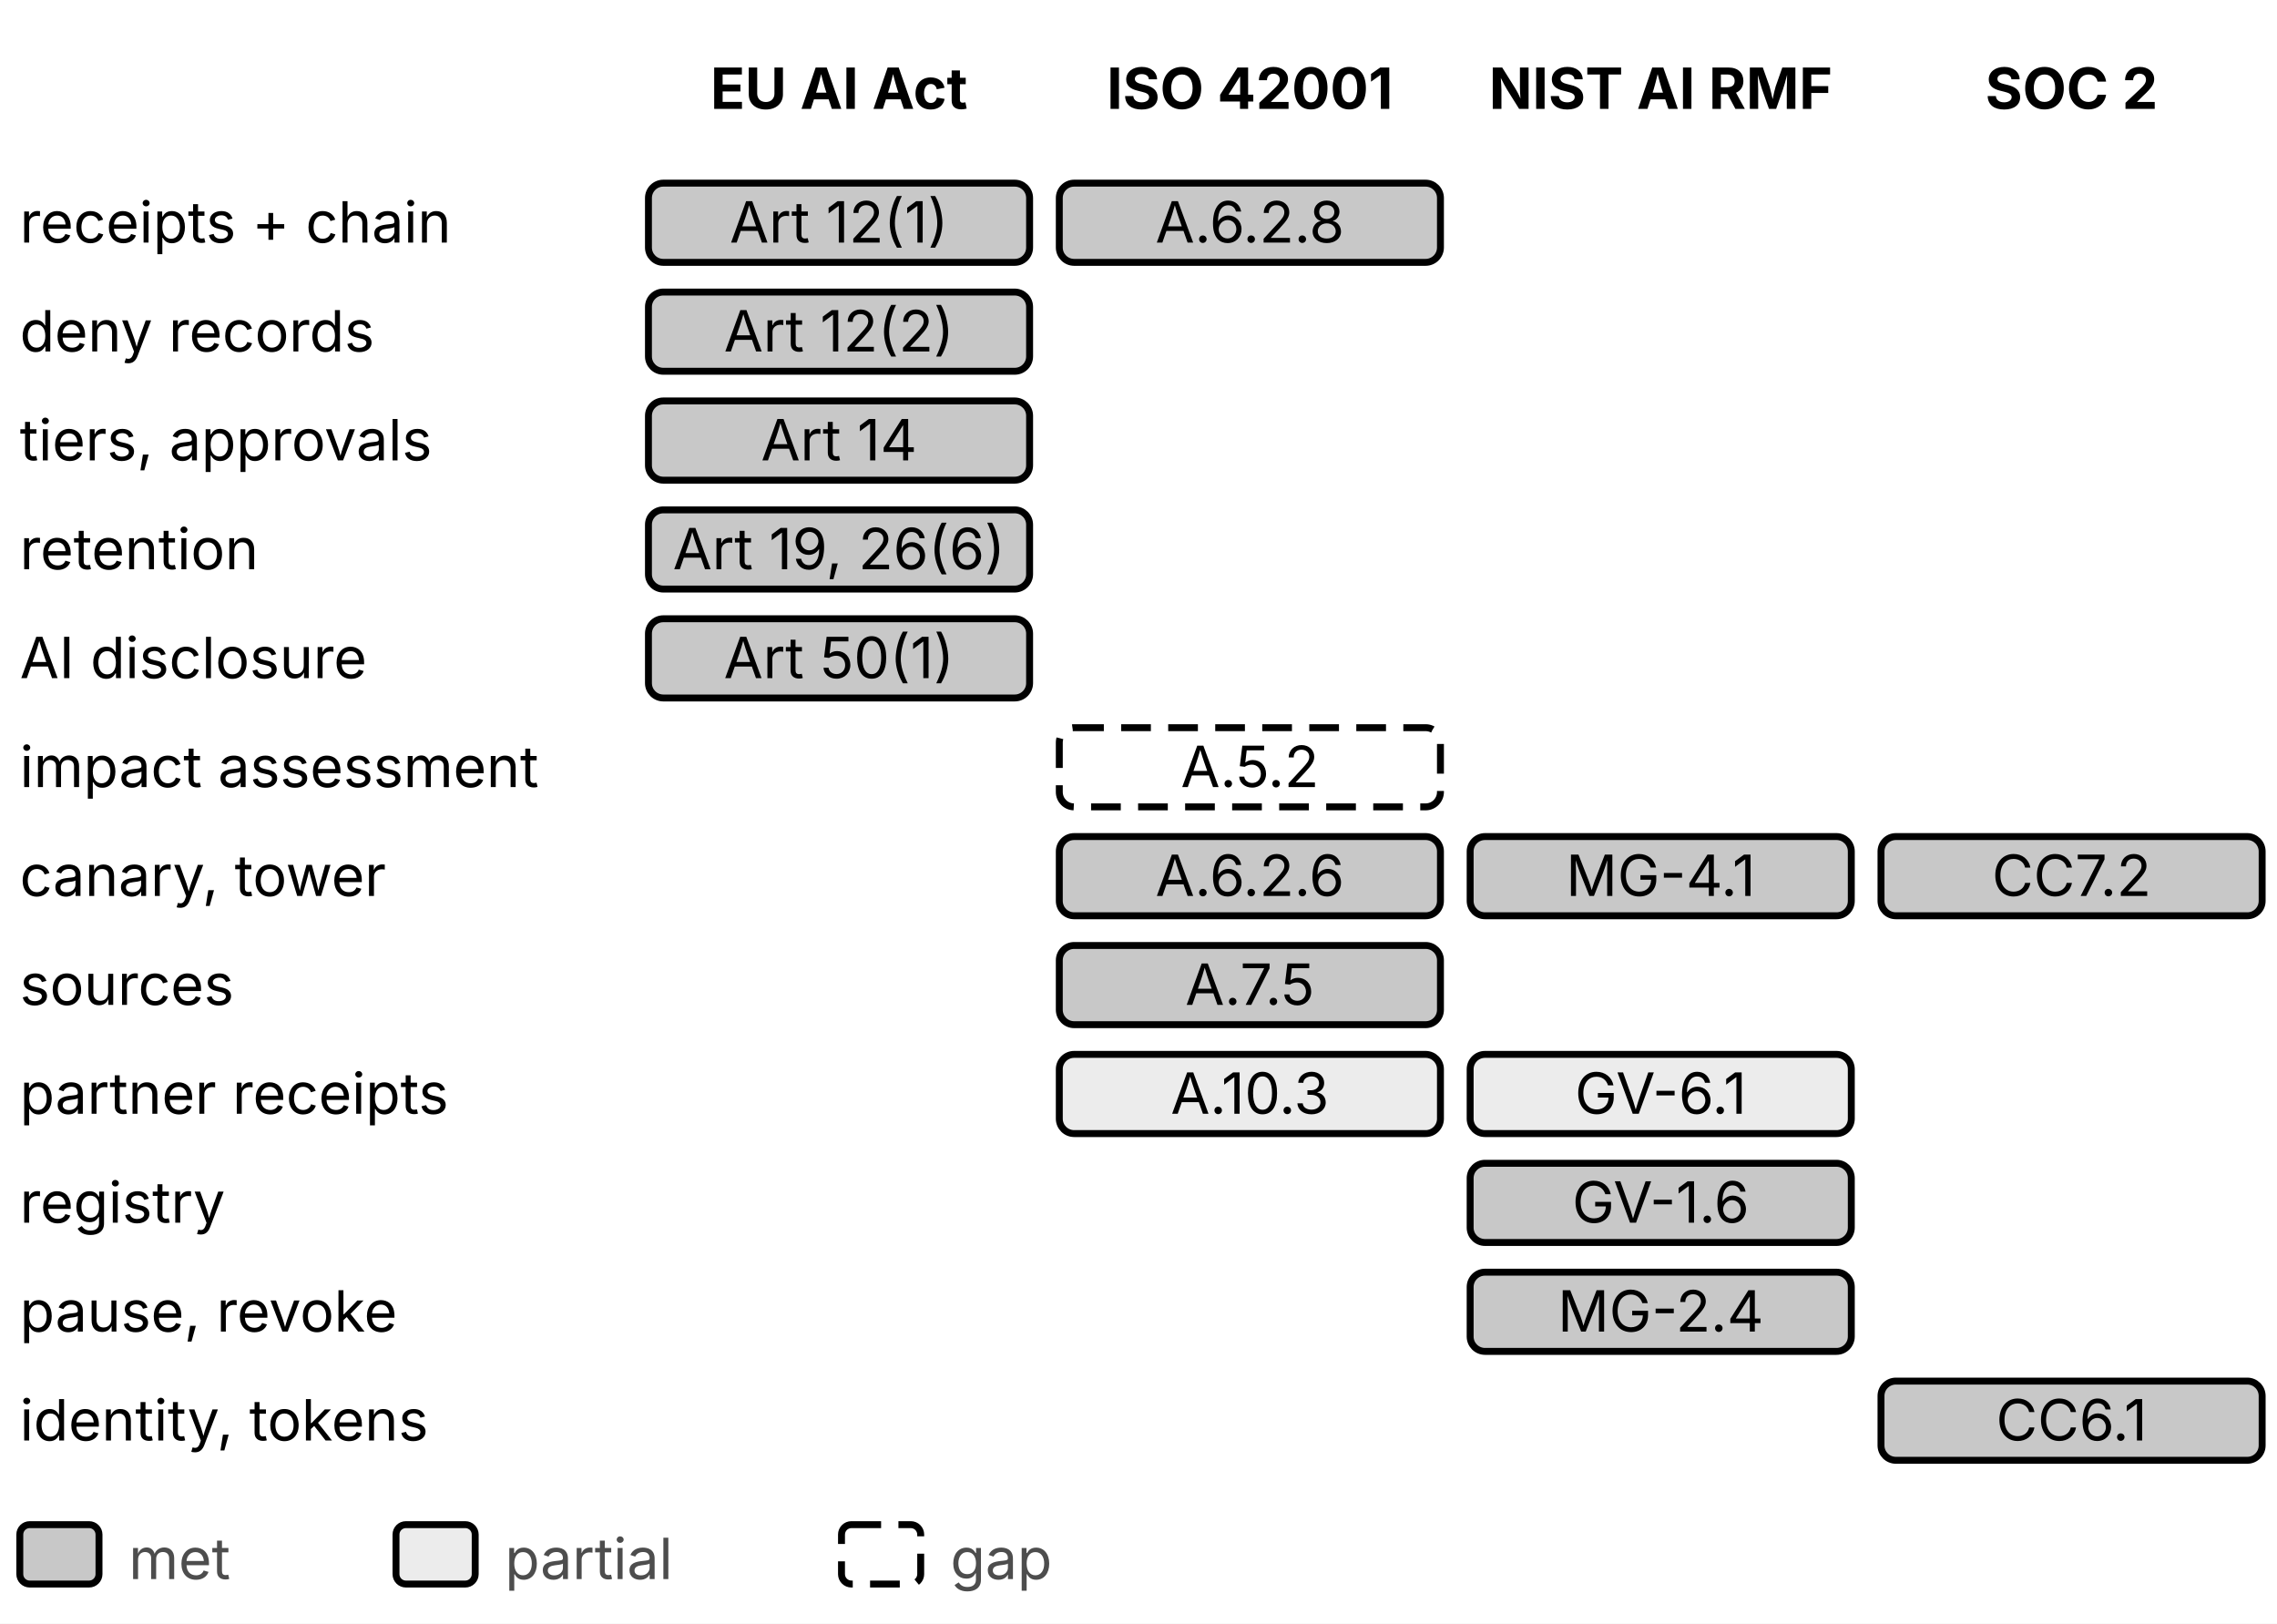
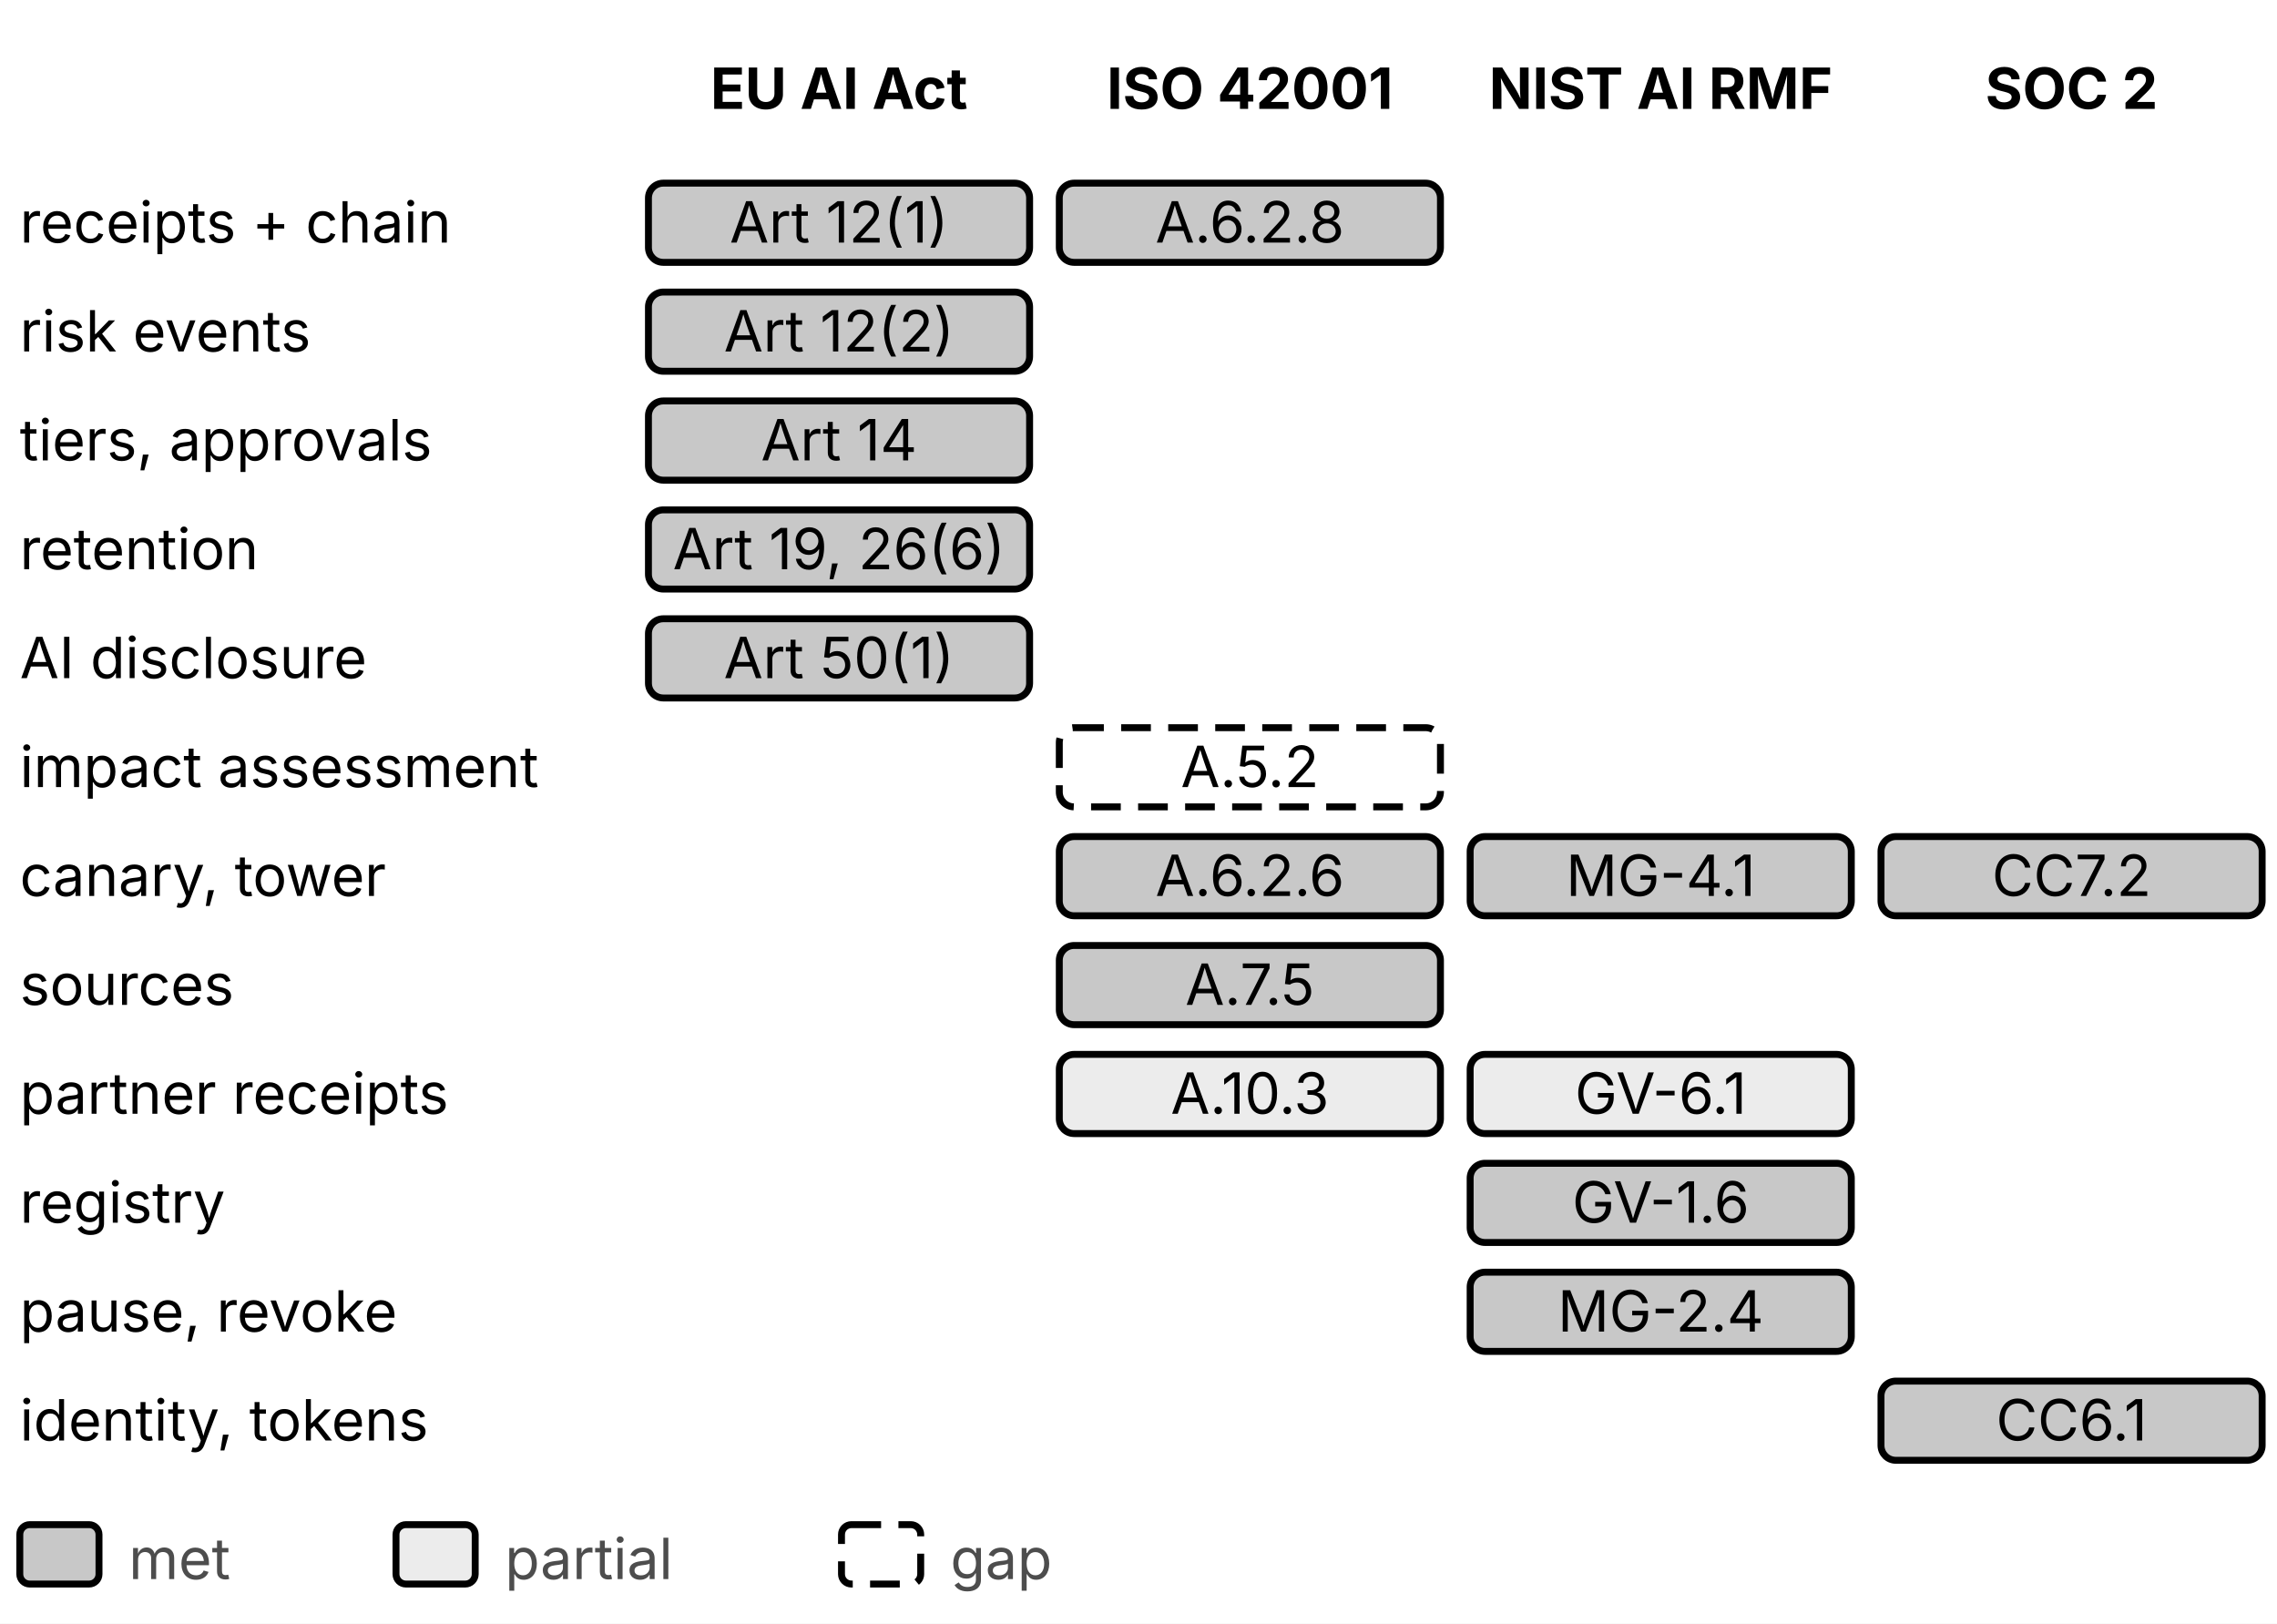
<svg xmlns="http://www.w3.org/2000/svg" width="4.6in" height="3.28in" viewBox="0 0 460 328">
  <defs>
    <marker id="call" viewBox="0 0 10 10" refX="9" refY="5" markerWidth="7" markerHeight="7" orient="auto-start-reverse">
      <path d="M0,0 L10,5 L0,10 z" fill="#000000" />
    </marker>
    <marker id="trace" viewBox="0 0 10 10" refX="9" refY="5" markerWidth="8" markerHeight="8" orient="auto-start-reverse">
      <path d="M1,1 L9,5 L1,9" fill="none" stroke="#000000" stroke-width="1.3" />
    </marker>
  </defs>
  <rect width="460" height="328" fill="#ffffff" />
  <text x="169.5" y="22.0" font-family="Inter, 'DejaVu Sans', sans-serif" font-size="11.5" font-weight="700" text-anchor="middle" fill="#000000">EU AI Act</text>
  <text x="252.5" y="22.0" font-family="Inter, 'DejaVu Sans', sans-serif" font-size="11.5" font-weight="700" text-anchor="middle" fill="#000000">ISO 42001</text>
  <text x="335.5" y="22.0" font-family="Inter, 'DejaVu Sans', sans-serif" font-size="11.5" font-weight="700" text-anchor="middle" fill="#000000">NIST AI RMF</text>
  <text x="418.5" y="22.0" font-family="Inter, 'DejaVu Sans', sans-serif" font-size="11.5" font-weight="700" text-anchor="middle" fill="#000000">SOC 2</text>
  <text x="4" y="49.0" font-family="Inter, 'DejaVu Sans', sans-serif" font-size="11.5" font-weight="400" text-anchor="start" fill="#000000">receipts + chain</text>
  <rect x="131" y="37" width="77" height="16" rx="3" fill="#c8c8c8" stroke="#000000" stroke-width="1.4" />
  <text x="169.5" y="49.0" font-family="Inter, 'DejaVu Sans', sans-serif" font-size="11.5" font-weight="400" text-anchor="middle" fill="#000000">Art 12(1)</text>
  <rect x="214" y="37" width="77" height="16" rx="3" fill="#c8c8c8" stroke="#000000" stroke-width="1.4" />
  <text x="252.5" y="49.0" font-family="Inter, 'DejaVu Sans', sans-serif" font-size="11.5" font-weight="400" text-anchor="middle" fill="#000000">A.6.2.8</text>
-   <text x="4" y="71.0" font-family="Inter, 'DejaVu Sans', sans-serif" font-size="11.5" font-weight="400" text-anchor="start" fill="#000000">deny records</text>
+   <text x="4" y="71.0" font-family="Inter, 'DejaVu Sans', sans-serif" font-size="11.5" font-weight="400" text-anchor="start" fill="#000000">risk events</text>
  <rect x="131" y="59" width="77" height="16" rx="3" fill="#c8c8c8" stroke="#000000" stroke-width="1.4" />
  <text x="169.5" y="71.0" font-family="Inter, 'DejaVu Sans', sans-serif" font-size="11.5" font-weight="400" text-anchor="middle" fill="#000000">Art 12(2)</text>
  <text x="4" y="93.0" font-family="Inter, 'DejaVu Sans', sans-serif" font-size="11.5" font-weight="400" text-anchor="start" fill="#000000">tiers, approvals</text>
  <rect x="131" y="81" width="77" height="16" rx="3" fill="#c8c8c8" stroke="#000000" stroke-width="1.4" />
  <text x="169.5" y="93.0" font-family="Inter, 'DejaVu Sans', sans-serif" font-size="11.5" font-weight="400" text-anchor="middle" fill="#000000">Art 14</text>
  <text x="4" y="115.0" font-family="Inter, 'DejaVu Sans', sans-serif" font-size="11.5" font-weight="400" text-anchor="start" fill="#000000">retention</text>
  <rect x="131" y="103" width="77" height="16" rx="3" fill="#c8c8c8" stroke="#000000" stroke-width="1.4" />
  <text x="169.5" y="115.0" font-family="Inter, 'DejaVu Sans', sans-serif" font-size="11.5" font-weight="400" text-anchor="middle" fill="#000000">Art 19, 26(6)</text>
  <text x="4" y="137.0" font-family="Inter, 'DejaVu Sans', sans-serif" font-size="11.5" font-weight="400" text-anchor="start" fill="#000000">AI disclosure</text>
  <rect x="131" y="125" width="77" height="16" rx="3" fill="#c8c8c8" stroke="#000000" stroke-width="1.4" />
  <text x="169.5" y="137.0" font-family="Inter, 'DejaVu Sans', sans-serif" font-size="11.5" font-weight="400" text-anchor="middle" fill="#000000">Art 50(1)</text>
  <text x="4" y="159.0" font-family="Inter, 'DejaVu Sans', sans-serif" font-size="11.5" font-weight="400" text-anchor="start" fill="#000000">impact assessment</text>
  <rect x="214" y="147" width="77" height="16" rx="3" fill="#fff" stroke="#000000" stroke-width="1.4" stroke-dasharray="6 3.5" />
  <text x="252.5" y="159.0" font-family="Inter, 'DejaVu Sans', sans-serif" font-size="11.5" font-weight="400" text-anchor="middle" fill="#000000">A.5.2</text>
  <text x="4" y="181.0" font-family="Inter, 'DejaVu Sans', sans-serif" font-size="11.5" font-weight="400" text-anchor="start" fill="#000000">canary, tower</text>
  <rect x="214" y="169" width="77" height="16" rx="3" fill="#c8c8c8" stroke="#000000" stroke-width="1.4" />
  <text x="252.5" y="181.0" font-family="Inter, 'DejaVu Sans', sans-serif" font-size="11.5" font-weight="400" text-anchor="middle" fill="#000000">A.6.2.6</text>
  <rect x="297" y="169" width="77" height="16" rx="3" fill="#c8c8c8" stroke="#000000" stroke-width="1.4" />
  <text x="335.5" y="181.0" font-family="Inter, 'DejaVu Sans', sans-serif" font-size="11.5" font-weight="400" text-anchor="middle" fill="#000000">MG-4.1</text>
  <rect x="380" y="169" width="77" height="16" rx="3" fill="#c8c8c8" stroke="#000000" stroke-width="1.4" />
  <text x="418.5" y="181.0" font-family="Inter, 'DejaVu Sans', sans-serif" font-size="11.5" font-weight="400" text-anchor="middle" fill="#000000">CC7.2</text>
  <text x="4" y="203.0" font-family="Inter, 'DejaVu Sans', sans-serif" font-size="11.5" font-weight="400" text-anchor="start" fill="#000000">sources</text>
  <rect x="214" y="191" width="77" height="16" rx="3" fill="#c8c8c8" stroke="#000000" stroke-width="1.4" />
  <text x="252.5" y="203.0" font-family="Inter, 'DejaVu Sans', sans-serif" font-size="11.5" font-weight="400" text-anchor="middle" fill="#000000">A.7.5</text>
  <text x="4" y="225.0" font-family="Inter, 'DejaVu Sans', sans-serif" font-size="11.5" font-weight="400" text-anchor="start" fill="#000000">partner receipts</text>
  <rect x="214" y="213" width="77" height="16" rx="3" fill="#ececec" stroke="#000000" stroke-width="1.4" />
  <text x="252.5" y="225.0" font-family="Inter, 'DejaVu Sans', sans-serif" font-size="11.5" font-weight="400" text-anchor="middle" fill="#000000">A.10.3</text>
  <rect x="297" y="213" width="77" height="16" rx="3" fill="#ececec" stroke="#000000" stroke-width="1.4" />
  <text x="335.5" y="225.0" font-family="Inter, 'DejaVu Sans', sans-serif" font-size="11.5" font-weight="400" text-anchor="middle" fill="#000000">GV-6.1</text>
  <text x="4" y="247.0" font-family="Inter, 'DejaVu Sans', sans-serif" font-size="11.5" font-weight="400" text-anchor="start" fill="#000000">registry</text>
  <rect x="297" y="235" width="77" height="16" rx="3" fill="#c8c8c8" stroke="#000000" stroke-width="1.4" />
  <text x="335.5" y="247.0" font-family="Inter, 'DejaVu Sans', sans-serif" font-size="11.5" font-weight="400" text-anchor="middle" fill="#000000">GV-1.6</text>
  <text x="4" y="269.0" font-family="Inter, 'DejaVu Sans', sans-serif" font-size="11.5" font-weight="400" text-anchor="start" fill="#000000">pause, revoke</text>
  <rect x="297" y="257" width="77" height="16" rx="3" fill="#c8c8c8" stroke="#000000" stroke-width="1.4" />
  <text x="335.5" y="269.0" font-family="Inter, 'DejaVu Sans', sans-serif" font-size="11.5" font-weight="400" text-anchor="middle" fill="#000000">MG-2.4</text>
  <text x="4" y="291.0" font-family="Inter, 'DejaVu Sans', sans-serif" font-size="11.5" font-weight="400" text-anchor="start" fill="#000000">identity, tokens</text>
  <rect x="380" y="279" width="77" height="16" rx="3" fill="#c8c8c8" stroke="#000000" stroke-width="1.4" />
  <text x="418.5" y="291.0" font-family="Inter, 'DejaVu Sans', sans-serif" font-size="11.5" font-weight="400" text-anchor="middle" fill="#000000">CC6.1</text>
  <rect x="4" y="308" width="16" height="12" rx="2" fill="#c8c8c8" stroke="#000000" stroke-width="1.4" />
  <text x="26" y="319.0" font-family="Inter, 'DejaVu Sans', sans-serif" font-size="11.5" font-weight="400" text-anchor="start" fill="#4d4d4d">met</text>
  <rect x="80" y="308" width="16" height="12" rx="2" fill="#ececec" stroke="#000000" stroke-width="1.4" />
  <text x="102" y="319.0" font-family="Inter, 'DejaVu Sans', sans-serif" font-size="11.5" font-weight="400" text-anchor="start" fill="#4d4d4d">partial</text>
  <rect x="170" y="308" width="16" height="12" rx="2" fill="#ffffff" stroke="#000000" stroke-width="1.4" stroke-dasharray="6 3.5" />
  <text x="192" y="319.0" font-family="Inter, 'DejaVu Sans', sans-serif" font-size="11.5" font-weight="400" text-anchor="start" fill="#4d4d4d">gap</text>
</svg>
